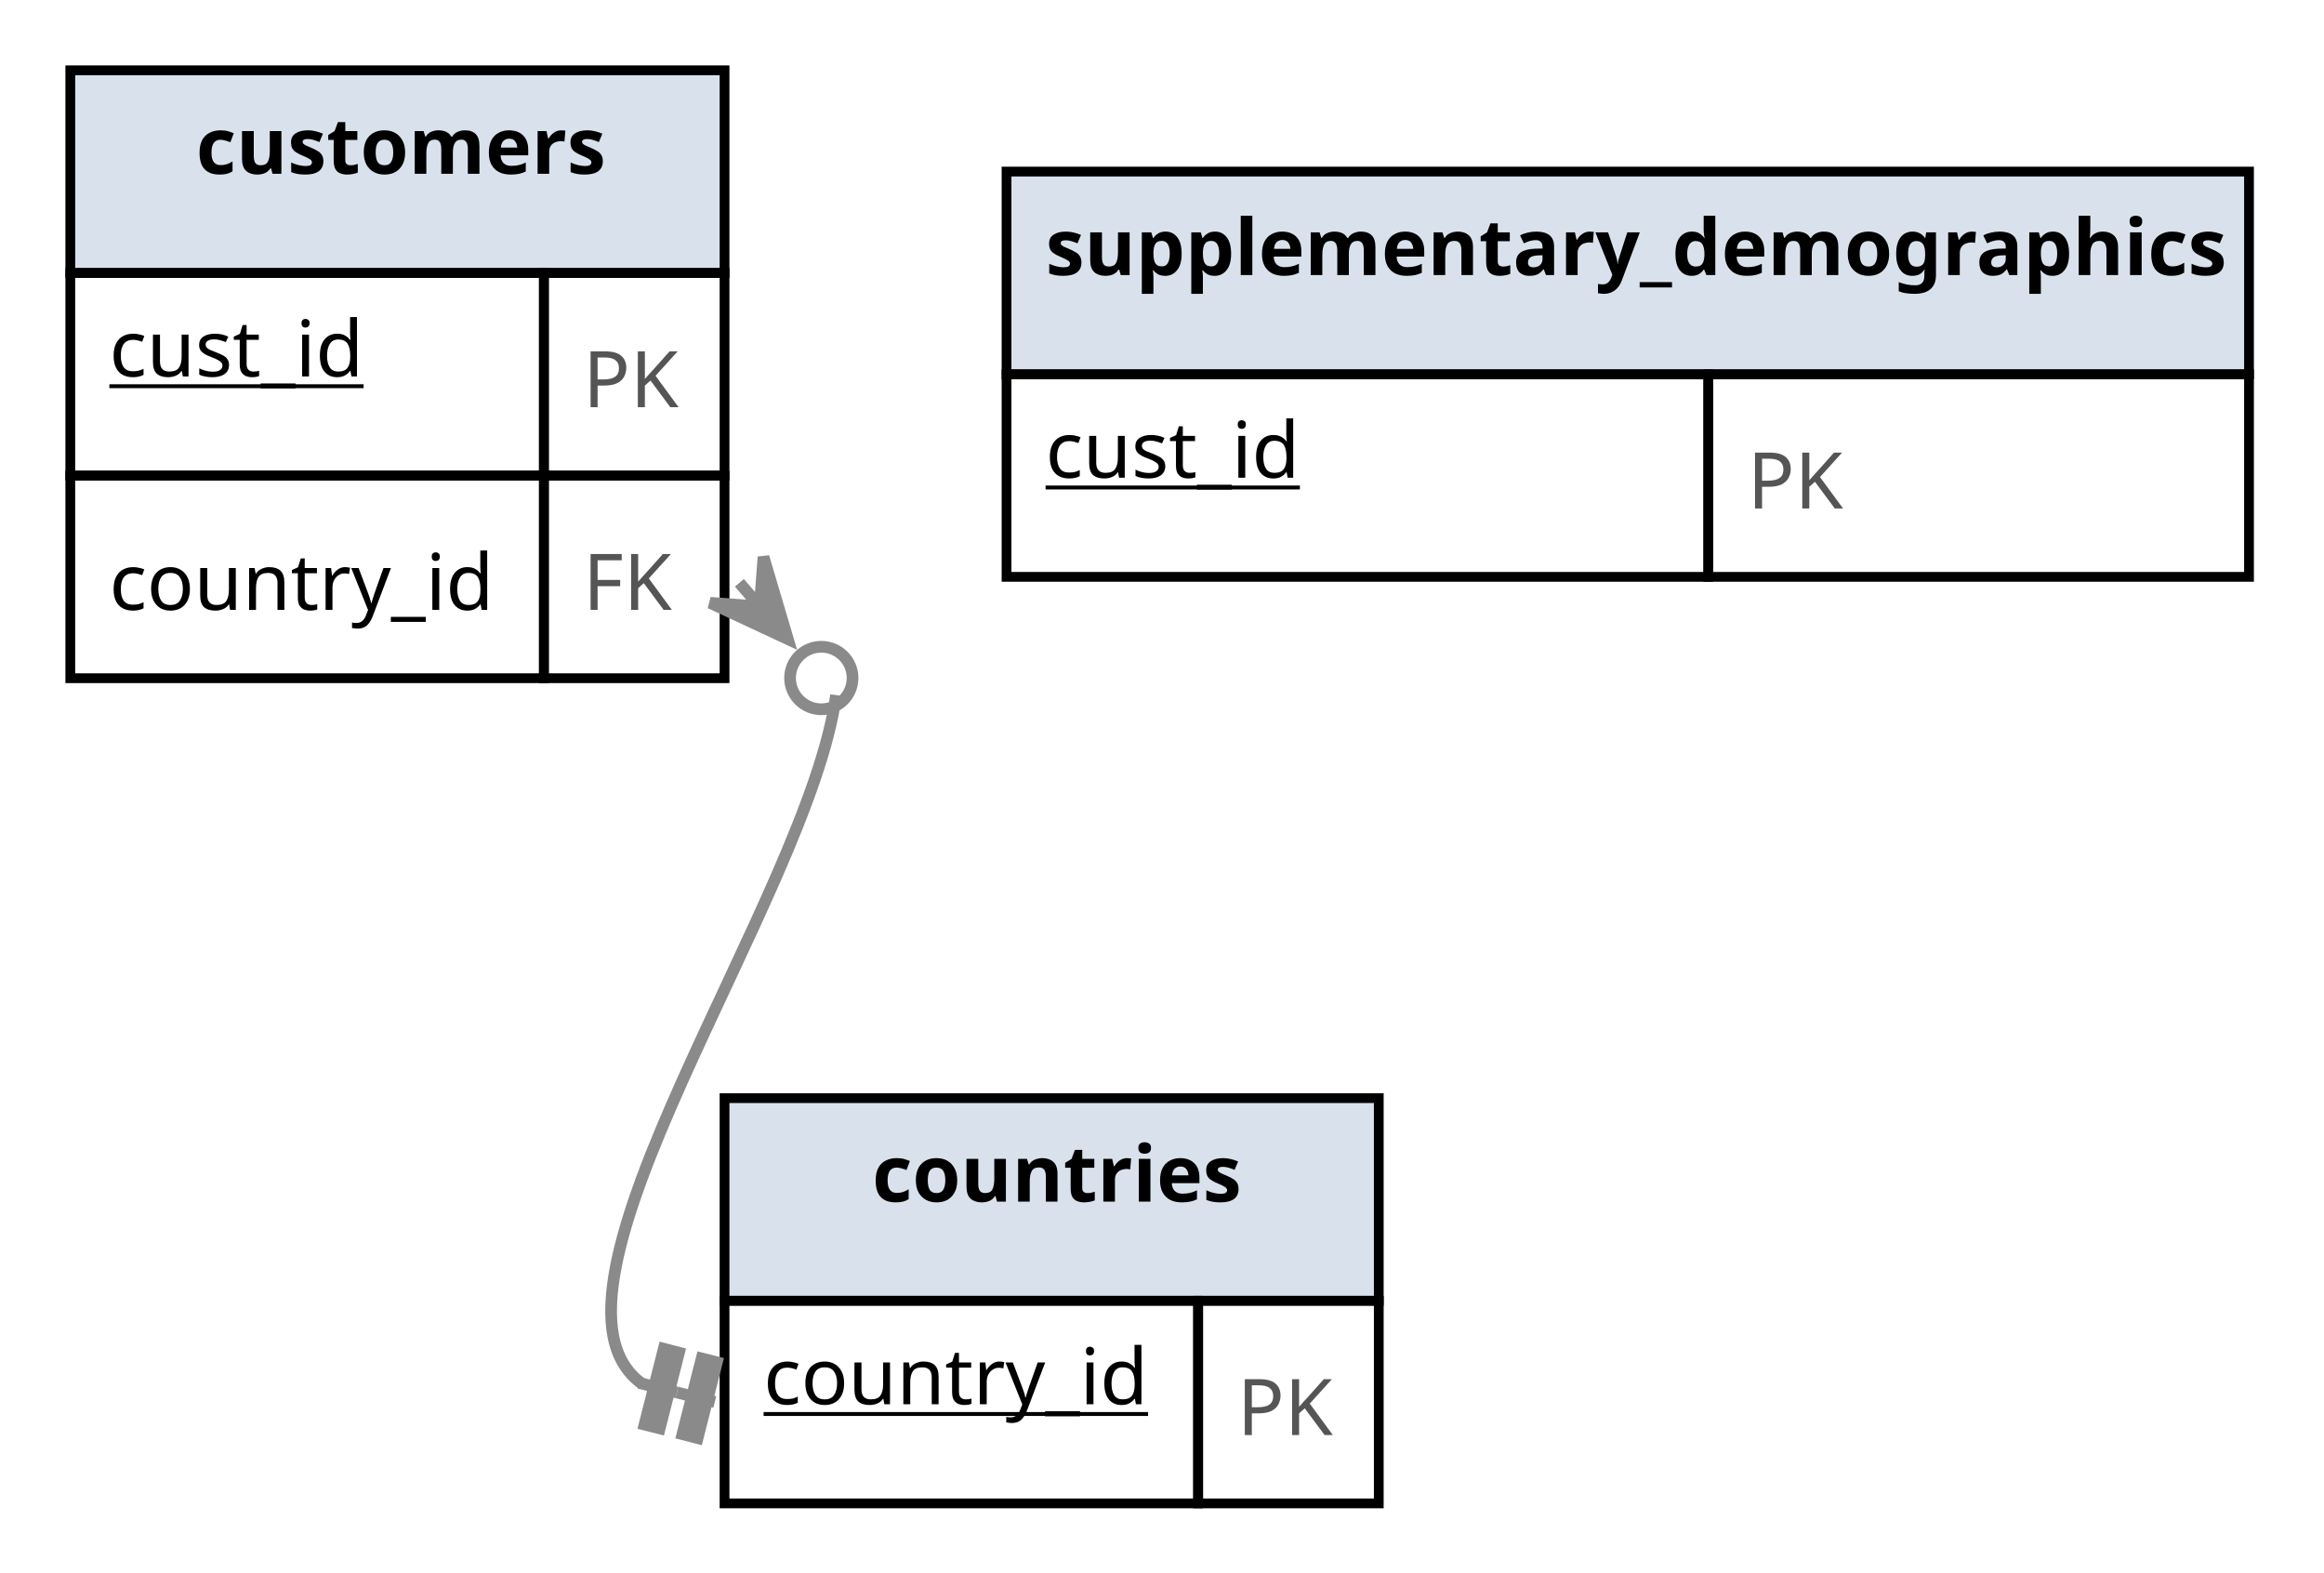
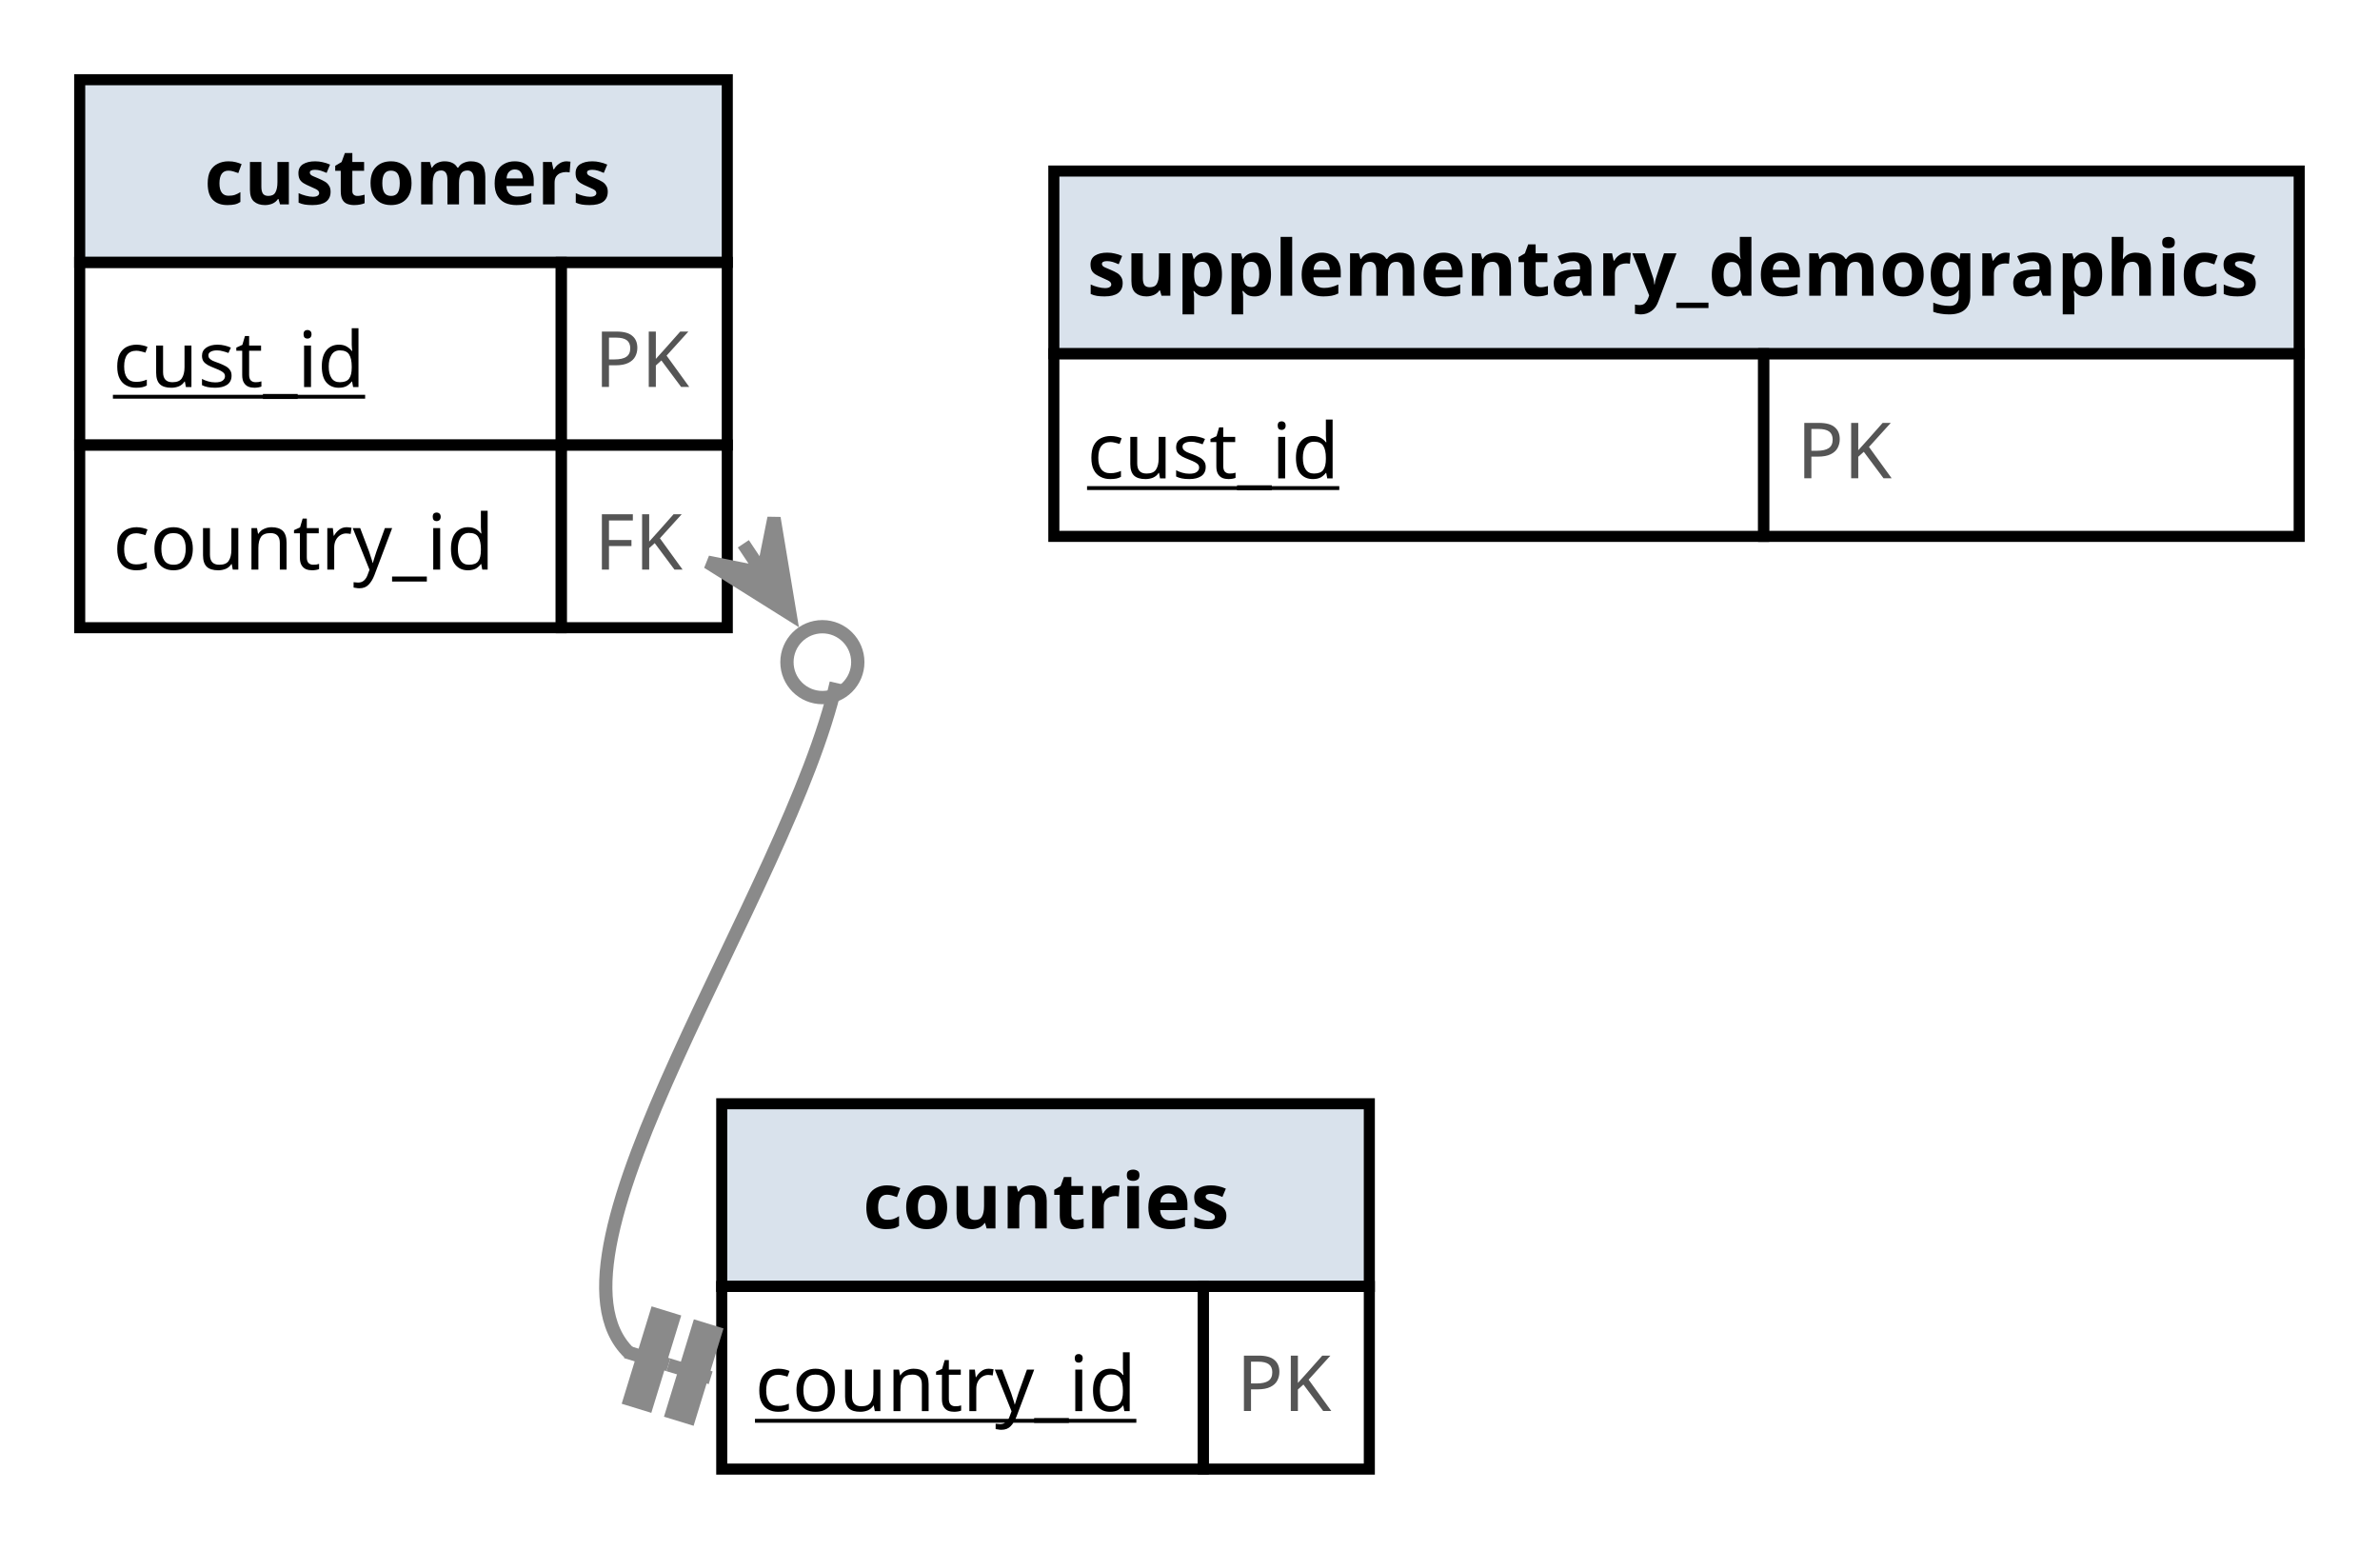
- <svg xmlns="http://www.w3.org/2000/svg" width="238pt" height="161pt" viewBox="0.00 0.00 238.00 161.00">
-   <g id="graph0" class="graph" transform="scale(1 1) rotate(0) translate(7.2 153.95)">
+ <svg xmlns="http://www.w3.org/2000/svg" width="215pt" height="140pt" viewBox="0.00 0.00 215.00 140.00">
+   <g id="graph0" class="graph" transform="scale(1 1) rotate(0) translate(7.2 132.7)">
    <g id="node1" class="node">
-       <polygon fill="#d9e2ec" stroke="none" points="0,-126 0,-146.75 67,-146.75 67,-126 0,-126" />
-       <polygon fill="none" stroke="#000000" points="0,-126 0,-146.75 67,-146.75 67,-126 0,-126" />
-       <text xml:space="preserve" text-anchor="start" x="12.88" y="-136.15" font-family="Noto Sans KR" font-weight="bold" font-size="8.00" fill="#000000">customers</text>
-       <polygon fill="none" stroke="#000000" points="0,-105.25 0,-126 48.5,-126 48.5,-105.25 0,-105.25" />
-       <text xml:space="preserve" text-anchor="start" x="4" y="-115.4" font-family="Noto Sans KR" text-decoration="underline" font-size="8.00">cust_id</text>
-       <polygon fill="none" stroke="#000000" points="48.5,-105.25 48.5,-126 67,-126 67,-105.25 48.5,-105.25" />
-       <text xml:space="preserve" text-anchor="start" x="52.5" y="-112.25" font-family="Noto Sans KR" font-size="8.00" fill="#555555">PK</text>
-       <polygon fill="none" stroke="#000000" points="0,-84.5 0,-105.25 48.5,-105.25 48.5,-84.5 0,-84.5" />
-       <text xml:space="preserve" text-anchor="start" x="4" y="-91.5" font-family="Noto Sans KR" font-size="8.00">country_id</text>
-       <polygon fill="none" stroke="#000000" points="48.5,-84.5 48.5,-105.25 67,-105.25 67,-84.5 48.5,-84.5" />
-       <text xml:space="preserve" text-anchor="start" x="52.5" y="-91.5" font-family="Noto Sans KR" font-size="8.00" fill="#555555">FK</text>
+       <polygon fill="#d9e2ec" stroke="none" points="0,-109 0,-125.5 58.5,-125.5 58.5,-109 0,-109" />
+       <polygon fill="none" stroke="#000000" points="0,-109 0,-125.5 58.5,-125.5 58.5,-109 0,-109" />
+       <text xml:space="preserve" text-anchor="start" x="11.25" y="-114.24" font-family="Noto Sans KR" font-weight="bold" font-size="7.00" fill="#000000">customers</text>
+       <polygon fill="none" stroke="#000000" points="0,-92.5 0,-109 43.5,-109 43.5,-92.5 0,-92.5" />
+       <text xml:space="preserve" text-anchor="start" x="3" y="-97.74" font-family="Noto Sans KR" text-decoration="underline" font-size="7.00">cust_id</text>
+       <polygon fill="none" stroke="#000000" points="43.5,-92.5 43.5,-109 58.5,-109 58.5,-92.5 43.5,-92.5" />
+       <text xml:space="preserve" text-anchor="start" x="46.5" y="-97.75" font-family="Noto Sans KR" font-size="7.00" fill="#555555">PK</text>
+       <polygon fill="none" stroke="#000000" points="0,-76 0,-92.5 43.5,-92.5 43.5,-76 0,-76" />
+       <text xml:space="preserve" text-anchor="start" x="3" y="-81.25" font-family="Noto Sans KR" font-size="7.00">country_id</text>
+       <polygon fill="none" stroke="#000000" points="43.5,-76 43.5,-92.5 58.5,-92.5 58.5,-76 43.5,-76" />
+       <text xml:space="preserve" text-anchor="start" x="46.5" y="-81.25" font-family="Noto Sans KR" font-size="7.00" fill="#555555">FK</text>
    </g>
    <g id="node2" class="node">
-       <polygon fill="#d9e2ec" stroke="none" points="67,-20.75 67,-41.5 134,-41.5 134,-20.75 67,-20.75" />
-       <polygon fill="none" stroke="#000000" points="67,-20.75 67,-41.5 134,-41.5 134,-20.75 67,-20.75" />
-       <text xml:space="preserve" text-anchor="start" x="82.12" y="-30.9" font-family="Noto Sans KR" font-weight="bold" font-size="8.00" fill="#000000">countries</text>
-       <polygon fill="none" stroke="#000000" points="67,0 67,-20.75 115.5,-20.75 115.5,0 67,0" />
-       <text xml:space="preserve" text-anchor="start" x="71" y="-10.15" font-family="Noto Sans KR" text-decoration="underline" font-size="8.00">country_id</text>
-       <polygon fill="none" stroke="#000000" points="115.5,0 115.5,-20.75 134,-20.75 134,0 115.5,0" />
-       <text xml:space="preserve" text-anchor="start" x="119.5" y="-7" font-family="Noto Sans KR" font-size="8.00" fill="#555555">PK</text>
+       <polygon fill="#d9e2ec" stroke="none" points="58,-16.5 58,-33 116.5,-33 116.5,-16.5 58,-16.5" />
+       <polygon fill="none" stroke="#000000" points="58,-16.5 58,-33 116.5,-33 116.5,-16.5 58,-16.5" />
+       <text xml:space="preserve" text-anchor="start" x="70.75" y="-21.74" font-family="Noto Sans KR" font-weight="bold" font-size="7.00" fill="#000000">countries</text>
+       <polygon fill="none" stroke="#000000" points="58,0 58,-16.5 101.5,-16.5 101.5,0 58,0" />
+       <text xml:space="preserve" text-anchor="start" x="61" y="-5.24" font-family="Noto Sans KR" text-decoration="underline" font-size="7.00">country_id</text>
+       <polygon fill="none" stroke="#000000" points="101.5,0 101.5,-16.5 116.5,-16.5 116.5,0 101.5,0" />
+       <text xml:space="preserve" text-anchor="start" x="104.5" y="-5.25" font-family="Noto Sans KR" font-size="7.00" fill="#555555">PK</text>
    </g>
    <g id="edge1" class="edge">
-       <path fill="none" stroke="#8a8a8a" stroke-width="1.2" d="M78.42,-82.77C75.68,-62.14 45.8,-21.51 58.52,-12.27" />
-       <polygon fill="#8a8a8a" stroke="#8a8a8a" stroke-width="1.2" points="73.48,-88.51 65.53,-92.22 70.61,-91.84 68.52,-94.27 68.52,-94.27 68.52,-94.27 70.61,-91.84 70.99,-96.92 73.48,-88.51" />
-       <ellipse fill="none" stroke="#8a8a8a" stroke-width="1.2" cx="76.91" cy="-84.52" rx="3.2" ry="3.2" />
-       <polygon fill="#8a8a8a" stroke="#8a8a8a" stroke-width="1.2" points="64.24,-6.69 66.21,-14.45 64.66,-14.84 62.69,-7.09 64.24,-6.69" />
-       <polyline fill="none" stroke="#8a8a8a" stroke-width="1.2" points="66,-10.38 62.12,-11.36" />
-       <polygon fill="#8a8a8a" stroke="#8a8a8a" stroke-width="1.2" points="60.36,-7.68 62.33,-15.43 60.78,-15.83 58.81,-8.07 60.36,-7.68" />
-       <polyline fill="none" stroke="#8a8a8a" stroke-width="1.2" points="62.12,-11.36 58.25,-12.34" />
+       <path fill="none" stroke="#8a8a8a" stroke-width="1.2" d="M68.34,-71.01C64.09,-52.3 40.44,-19.4 49.62,-10.51" />
+       <polygon fill="#8a8a8a" stroke="#8a8a8a" stroke-width="1.2" points="64.16,-77.26 56.73,-81.92 61.72,-80.92 59.95,-83.58 59.95,-83.58 59.95,-83.58 61.72,-80.92 62.72,-85.91 64.16,-77.26" />
+       <ellipse fill="none" stroke="#8a8a8a" stroke-width="1.2" cx="67.09" cy="-72.89" rx="3.2" ry="3.2" />
+       <polygon fill="#8a8a8a" stroke="#8a8a8a" stroke-width="1.2" points="55.06,-4.66 57.41,-12.31 55.88,-12.78 53.53,-5.13 55.06,-4.66" />
+       <polyline fill="none" stroke="#8a8a8a" stroke-width="1.2" points="57,-8.25 53.18,-9.42" />
+       <polygon fill="#8a8a8a" stroke="#8a8a8a" stroke-width="1.2" points="51.24,-5.83 53.59,-13.48 52.06,-13.95 49.71,-6.3 51.24,-5.83" />
+       <polyline fill="none" stroke="#8a8a8a" stroke-width="1.2" points="53.18,-9.42 49.35,-10.6" />
    </g>
    <g id="node3" class="node">
-       <polygon fill="#d9e2ec" stroke="none" points="95.88,-115.62 95.88,-136.38 223.12,-136.38 223.12,-115.62 95.88,-115.62" />
-       <polygon fill="none" stroke="#000000" points="95.88,-115.62 95.88,-136.38 223.12,-136.38 223.12,-115.62 95.88,-115.62" />
-       <text xml:space="preserve" text-anchor="start" x="99.88" y="-125.78" font-family="Noto Sans KR" font-weight="bold" font-size="8.00" fill="#000000">supplementary_demographics</text>
-       <polygon fill="none" stroke="#000000" points="95.88,-94.88 95.88,-115.62 167.75,-115.62 167.75,-94.88 95.88,-94.88" />
-       <text xml:space="preserve" text-anchor="start" x="99.88" y="-105.03" font-family="Noto Sans KR" text-decoration="underline" font-size="8.00">cust_id</text>
-       <polygon fill="none" stroke="#000000" points="167.75,-94.88 167.75,-115.62 223.12,-115.62 223.12,-94.88 167.75,-94.88" />
-       <text xml:space="preserve" text-anchor="start" x="171.75" y="-101.88" font-family="Noto Sans KR" font-size="8.00" fill="#555555">PK</text>
+       <polygon fill="#d9e2ec" stroke="none" points="88,-100.75 88,-117.25 200.5,-117.25 200.5,-100.75 88,-100.75" />
+       <polygon fill="none" stroke="#000000" points="88,-100.75 88,-117.25 200.5,-117.25 200.5,-100.75 88,-100.75" />
+       <text xml:space="preserve" text-anchor="start" x="91" y="-105.99" font-family="Noto Sans KR" font-weight="bold" font-size="7.00" fill="#000000">supplementary_demographics</text>
+       <polygon fill="none" stroke="#000000" points="88,-84.25 88,-100.75 152.12,-100.75 152.12,-84.25 88,-84.25" />
+       <text xml:space="preserve" text-anchor="start" x="91" y="-89.49" font-family="Noto Sans KR" text-decoration="underline" font-size="7.00">cust_id</text>
+       <polygon fill="none" stroke="#000000" points="152.12,-84.25 152.12,-100.75 200.5,-100.75 200.5,-84.25 152.12,-84.25" />
+       <text xml:space="preserve" text-anchor="start" x="155.12" y="-89.5" font-family="Noto Sans KR" font-size="7.00" fill="#555555">PK</text>
    </g>
  </g>
</svg>
